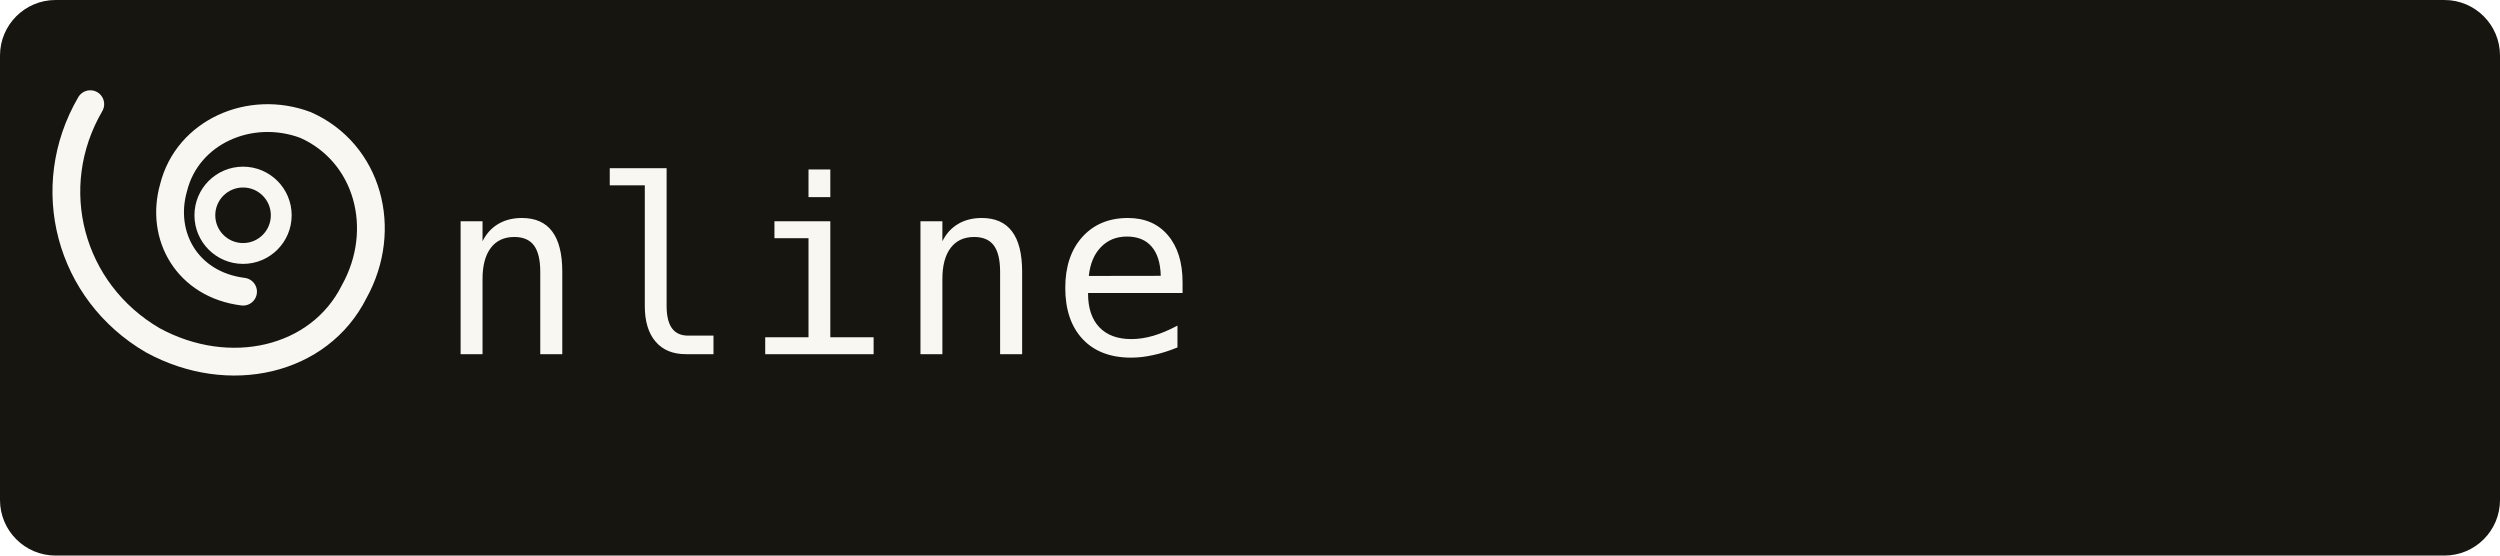
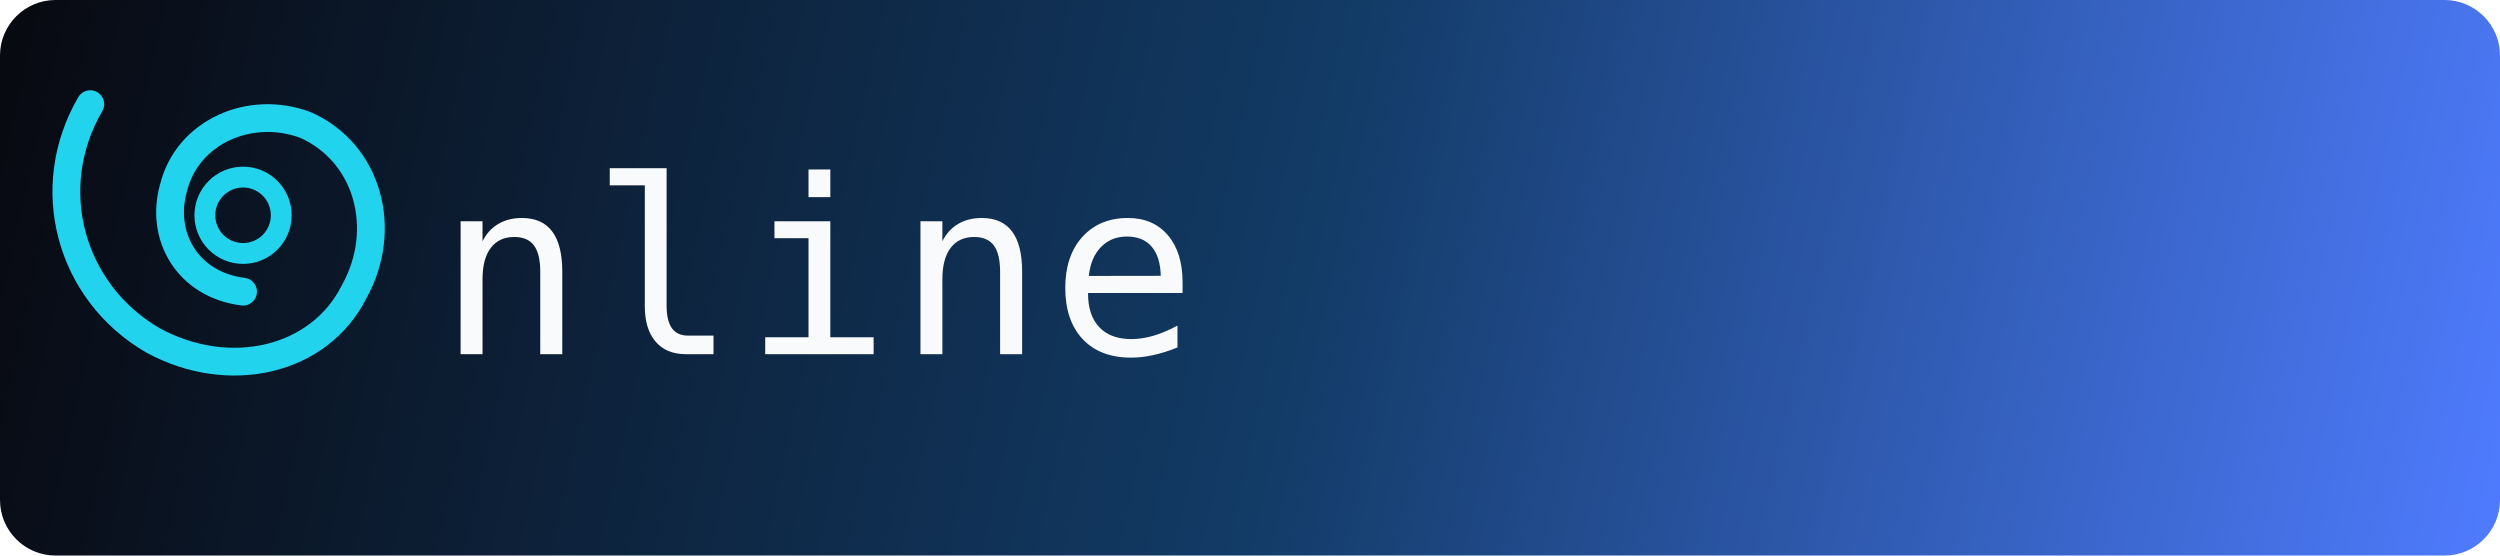
<svg xmlns="http://www.w3.org/2000/svg" viewBox="0 0 360 80" role="img" aria-labelledby="title desc">
-   <rect width="360" height="80" rx="8" fill="#171510" />
-   <path d="M35 42c-8-1-12-8-10-15 2-8 11-12 19-9 9 4 12 15 7 24-5 10-18 13-29 7-12-7-16-22-9-34" fill="none" stroke="#f8f7f2" stroke-width="4" stroke-linecap="round" />
-   <circle cx="35" cy="31" r="5.5" fill="none" stroke="#f8f7f2" stroke-width="3" />
-   <text x="63" y="51" fill="#f8f7f2" font-family="ui-monospace, SFMono-Regular, Consolas, monospace" font-size="35" letter-spacing="1">nline</text>
+   <defs>
+     <linearGradient id="ocean" x1="0" y1="0" x2="360" y2="80" gradientUnits="userSpaceOnUse">
+       <stop stop-color="#080910" />
+       <stop offset=".52" stop-color="#123b66" />
+       <stop offset="1" stop-color="#4f7cff" />
+     </linearGradient>
+   </defs>
+   <rect width="360" height="80" rx="8" fill="url(#ocean)" />
+   <path d="M35 42c-8-1-12-8-10-15 2-8 11-12 19-9 9 4 12 15 7 24-5 10-18 13-29 7-12-7-16-22-9-34" fill="none" stroke="#22d3ee" stroke-width="4" stroke-linecap="round" />
+   <circle cx="35" cy="31" r="5.5" fill="none" stroke="#22d3ee" stroke-width="3" />
+   <text x="63" y="51" fill="#f8fafc" font-family="ui-monospace, SFMono-Regular, Consolas, monospace" font-size="35" letter-spacing="1">nline</text>
</svg>
